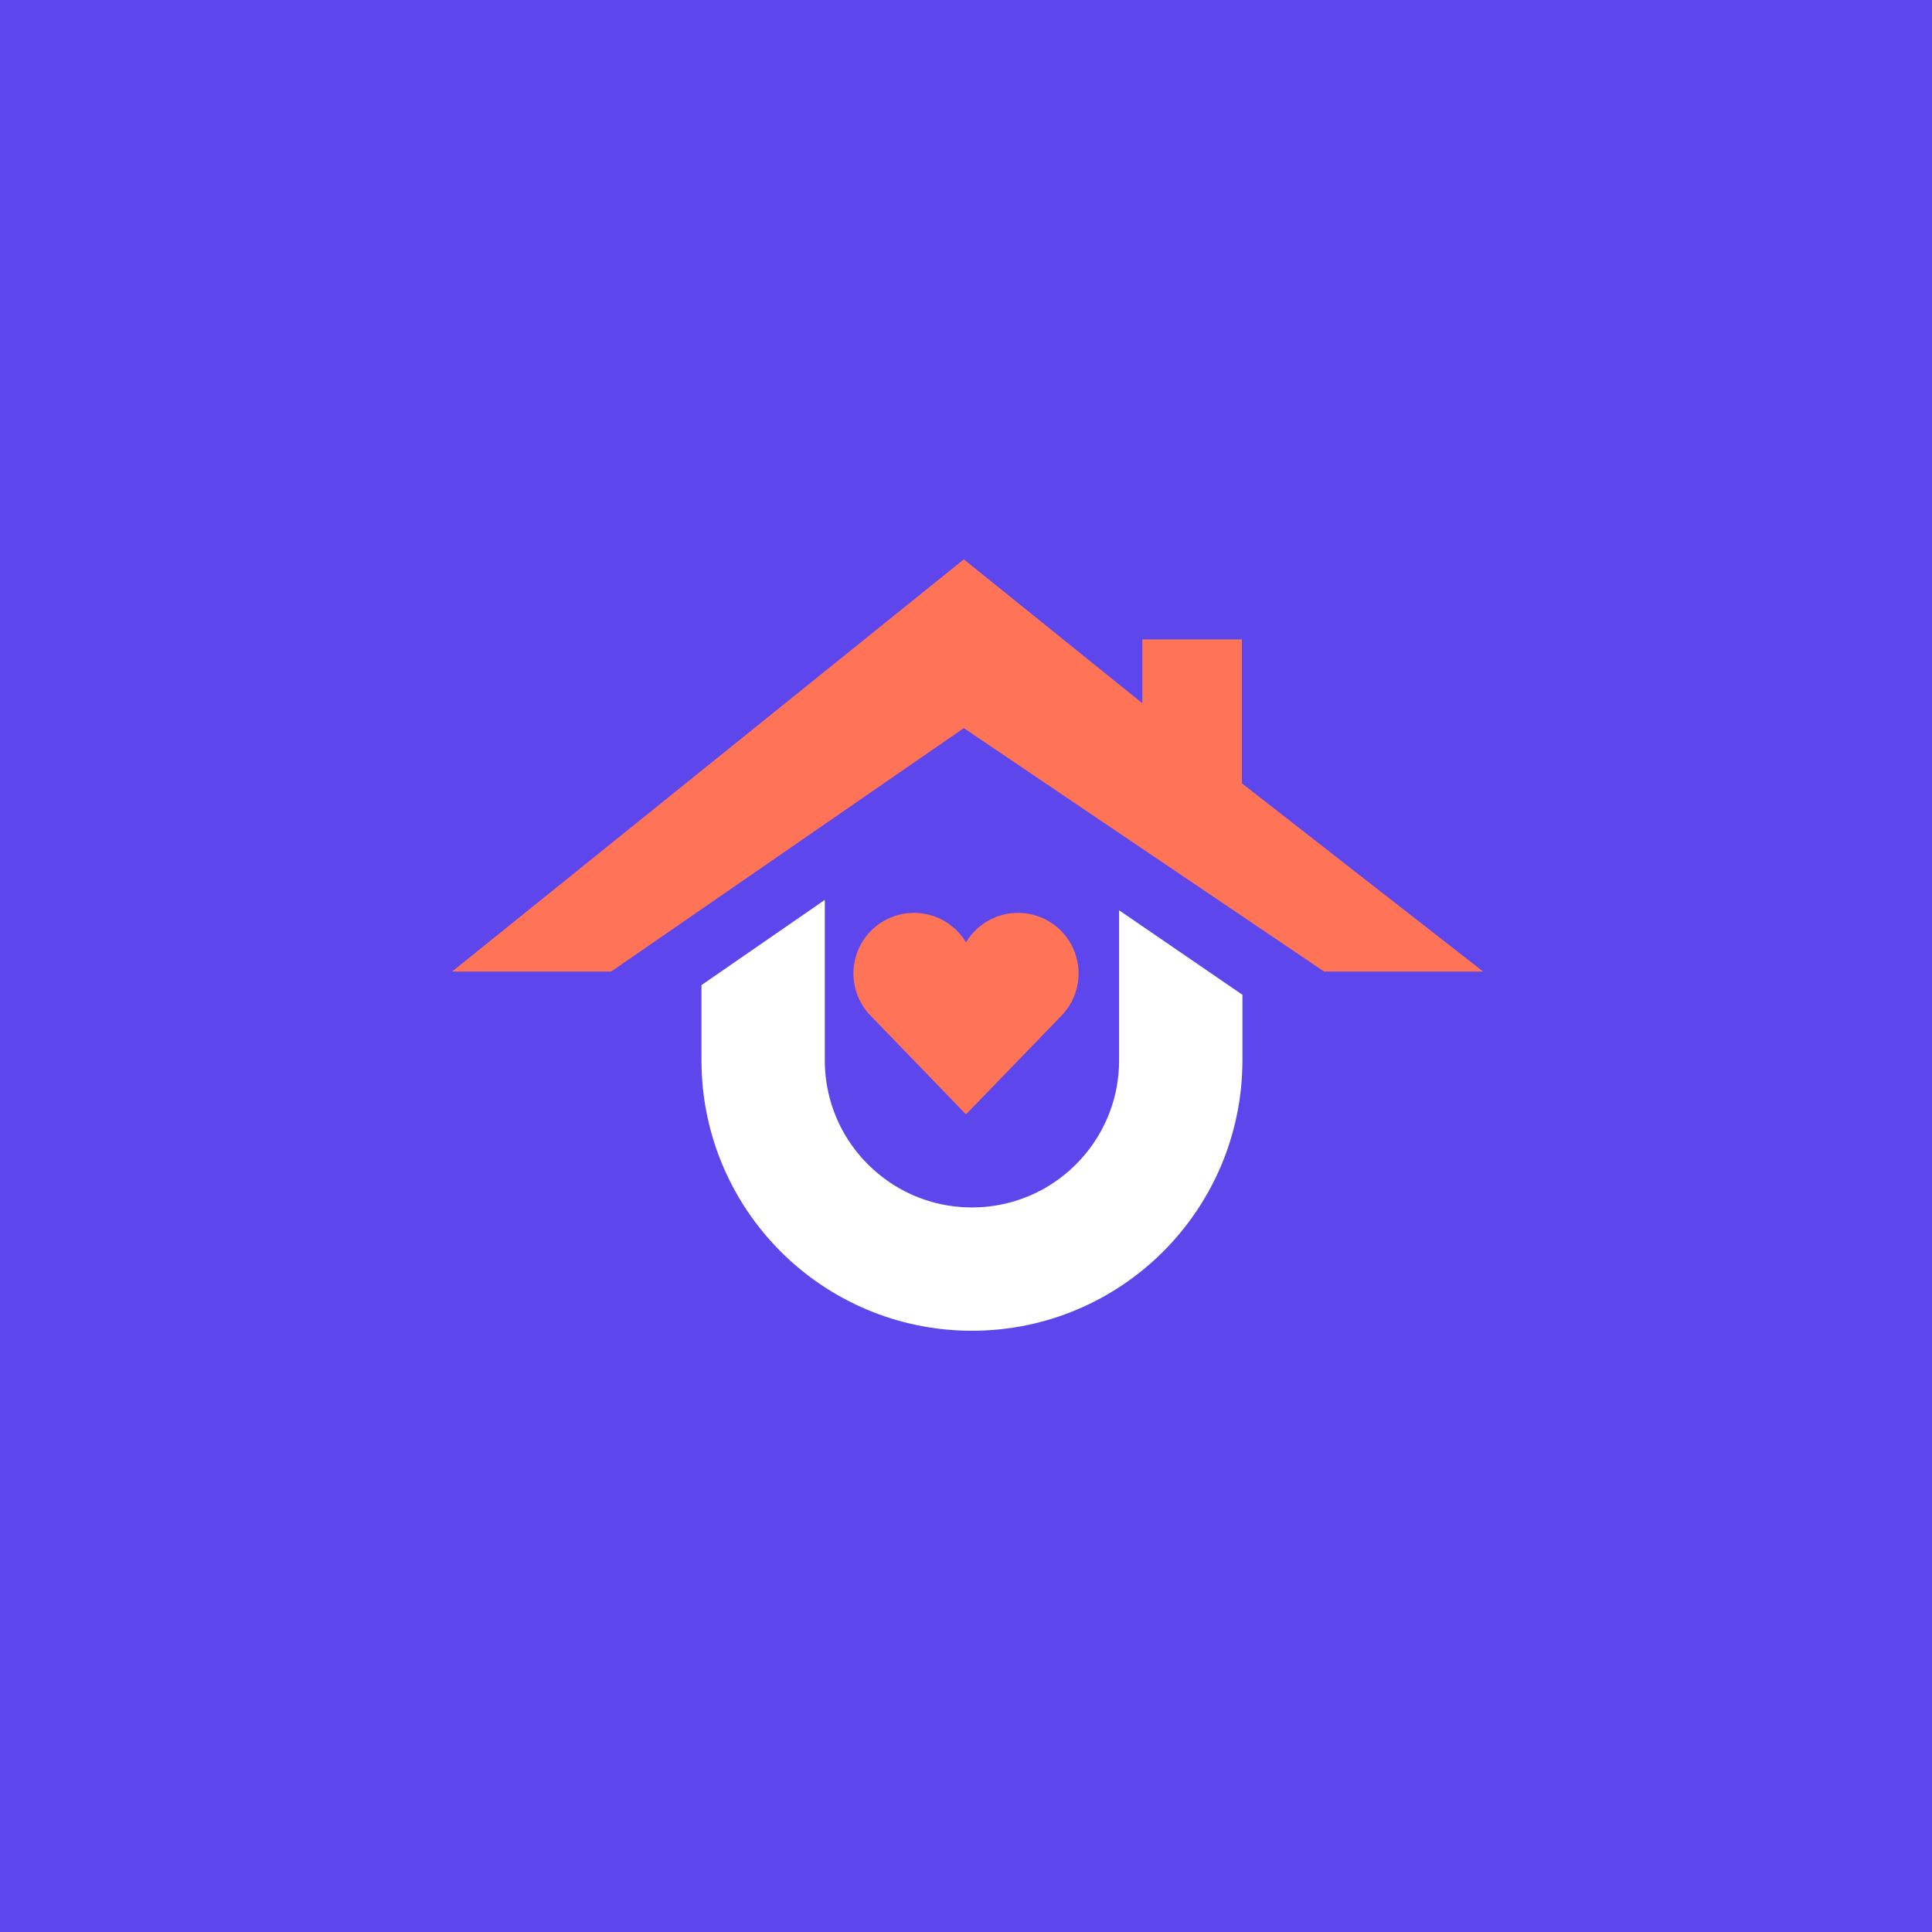
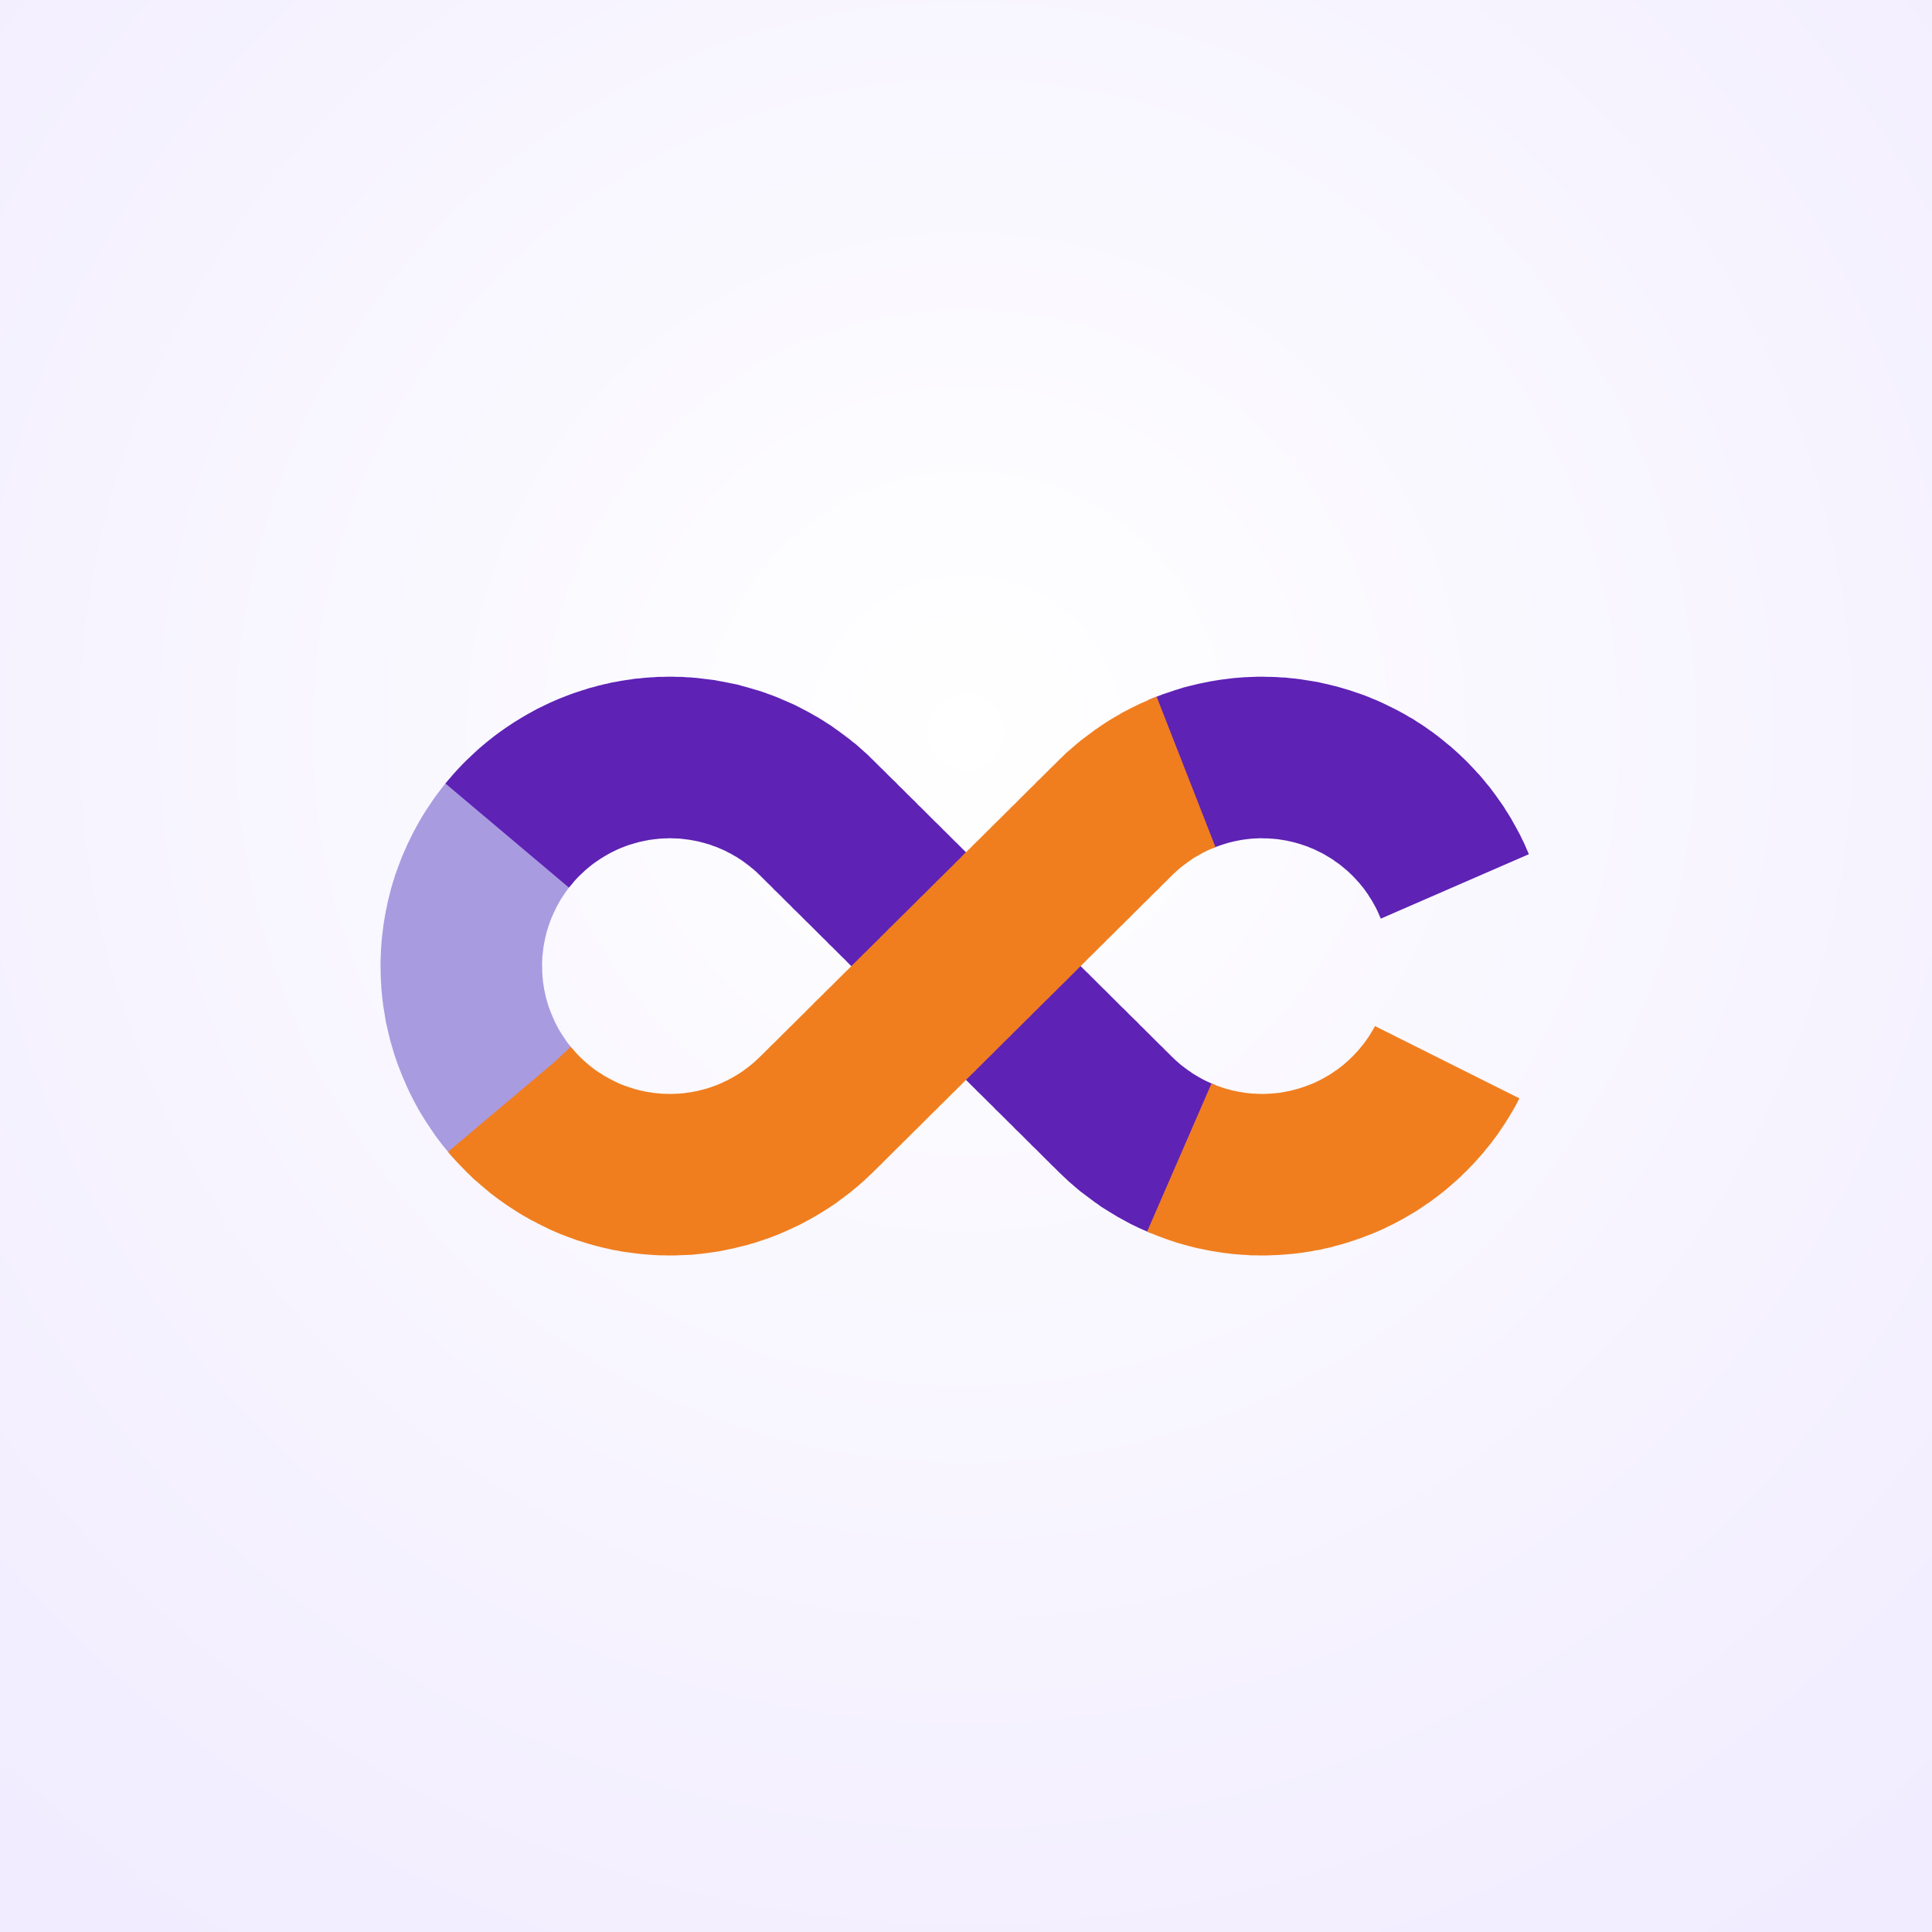
- <svg xmlns="http://www.w3.org/2000/svg" viewBox="0 0 100 100" role="img" aria-label="Unicare">
-   <rect width="100" height="100" fill="#5D46EC" />
-   <g transform="translate(22 21) scale(0.56)">
-     <defs>
-       <clipPath id="sotto-il-tetto">
-         <polygon points="0,71.2 49.8,36.8 100,71.2 100,100 0,100" />
-       </clipPath>
-     </defs>
-     <path d="M 31.25 20 V 60.5 A 19.3 19.3 0 0 0 69.85 60.5 V 20" fill="none" stroke="#FFFFFF" stroke-width="11.4" clip-path="url(#sotto-il-tetto)" />
-     <polygon points="2.5,52.3 49.8,14.2 66.3,27.5 66.3,21.6 75.5,21.6 75.5,34.9 97.8,52.3 83.1,52.3 49.8,29.8 17.2,52.3" fill="#FF7457" />
-     <path d="M 50 65.5 L 41.2 56.4 A 5.6 5.6 0 1 1 50 49.6 A 5.6 5.6 0 1 1 58.8 56.4 Z" fill="#FF7457" />
-   </g>
+ <svg xmlns="http://www.w3.org/2000/svg" viewBox="0 0 100 100">
+   <defs>
+     <radialGradient id="f" cx="50%" cy="38%" r="75%">
+       <stop offset="0" stop-color="#FFFFFF" />
+       <stop offset="1" stop-color="#F1ECFF" />
+     </radialGradient>
+   </defs>
+   <rect width="100" height="100" fill="url(#f)" />
+   <svg x="19.00" y="34.33" width="62.00" height="31.35" viewBox="5.5 12.5 89.0 45.0">
+     <path d="M16.23 24.92 L16.07 25.11 L15.91 25.30 L15.75 25.50 L15.60 25.70 L15.45 25.90 L15.31 26.10 L15.17 26.31 L15.03 26.52 L14.89 26.73 L14.76 26.94 L14.63 27.16 L14.51 27.37 L14.39 27.59 L14.27 27.81 L14.16 28.03 L14.05 28.26 L13.94 28.48 L13.84 28.71 L13.74 28.94 L13.64 29.17 L13.55 29.40 L13.46 29.64 L13.38 29.87 L13.29 30.11 L13.22 30.35 L13.14 30.59 L13.07 30.83 L13.01 31.07 L12.95 31.31 L12.89 31.55 L12.84 31.80 L12.79 32.04 L12.74 32.29 L12.70 32.54 L12.66 32.78 L12.63 33.03 L12.60 33.28 L12.57 33.53 L12.55 33.78 L12.53 34.03 L12.52 34.27 L12.51 34.52 L12.50 34.77 L12.50 35.02 L12.51 35.27 L12.51 35.52 L12.52 35.77 L12.54 36.02 L12.55 36.27 L12.58 36.52 L12.60 36.77 L12.63 37.02 L12.67 37.27 L12.71 37.51 L12.75 37.76 L12.79 38.01 L12.85 38.25 L12.90 38.49 L12.96 38.74 L13.02 38.98 L13.09 39.22 L13.16 39.46 L13.23 39.70 L13.31 39.94 L13.39 40.17 L13.48 40.41 L13.57 40.64 L13.66 40.87 L13.76 41.10 L13.86 41.33 L13.96 41.56 L14.07 41.79 L14.18 42.01 L14.29 42.23 L14.41 42.45 L14.53 42.67 L14.66 42.89 L14.79 43.10 L14.92 43.31 L15.06 43.52 L15.20 43.73 L15.34 43.94 L15.48 44.14 L15.63 44.34 L15.78 44.54 L15.94 44.73 L16.10 44.93 L16.26 45.12 L16.43 45.30" fill="none" stroke="#A99BE0" stroke-width="12" />
+     <path d="M66.08 49.32 L65.85 49.22 L65.62 49.12 L65.39 49.02 L65.17 48.91 L64.94 48.80 L64.72 48.68 L64.50 48.56 L64.28 48.44 L64.07 48.31 L63.85 48.18 L63.64 48.05 L63.43 47.92 L63.23 47.77 L63.02 47.63 L62.82 47.48 L62.62 47.33 L62.42 47.18 L62.22 47.03 L62.03 46.87 L61.84 46.70 L61.65 46.54 L61.47 46.37 L61.29 46.20 L61.11 46.03 L60.93 45.85 L60.75 45.67 L60.57 45.50 L60.40 45.32 L60.22 45.15 L60.04 44.97 L59.86 44.79 L59.69 44.62 L59.51 44.44 L59.33 44.26 L59.15 44.09 L58.98 43.91 L58.80 43.74 L58.62 43.56 L58.45 43.38 L58.27 43.21 L58.09 43.03 L57.91 42.86 L57.74 42.68 L57.56 42.50 L57.38 42.33 L57.20 42.15 L57.03 41.98 L56.85 41.80 L56.67 41.62 L56.49 41.45 L56.32 41.27 L56.14 41.09 L55.96 40.92 L55.78 40.74 L55.61 40.57 L55.43 40.39 L55.25 40.21 L55.07 40.04 L54.90 39.86 L54.72 39.69 L54.54 39.51 L54.36 39.33 L54.19 39.16 L54.01 38.98 L53.83 38.80 L53.65 38.63 L53.48 38.45 L53.30 38.28 L53.12 38.10 L52.95 37.92 L52.77 37.75 L52.59 37.57 L52.41 37.40 L52.24 37.22 L52.06 37.04 L51.88 36.87 L51.70 36.69 L51.53 36.51 L51.35 36.34 L51.17 36.16 L50.99 35.99 L50.82 35.81 L50.64 35.63 L50.46 35.46 L50.28 35.28 L50.11 35.11 L49.93 34.93 L49.75 34.75 L49.57 34.58 L49.40 34.40 L49.22 34.23 L49.04 34.05 L48.86 33.87 L48.69 33.70 L48.51 33.52 L48.33 33.34 L48.16 33.17 L47.98 32.99 L47.80 32.82 L47.62 32.64 L47.45 32.46 L47.27 32.29 L47.09 32.11 L46.91 31.94 L46.74 31.76 L46.56 31.58 L46.38 31.41 L46.20 31.23 L46.03 31.05 L45.85 30.88 L45.67 30.70 L45.49 30.53 L45.32 30.35 L45.14 30.17 L44.96 30.00 L44.78 29.82 L44.61 29.65 L44.43 29.47 L44.25 29.29 L44.07 29.12 L43.90 28.94 L43.72 28.76 L43.54 28.59 L43.36 28.41 L43.19 28.24 L43.01 28.06 L42.83 27.88 L42.66 27.71 L42.48 27.53 L42.30 27.36 L42.12 27.18 L41.95 27.00 L41.77 26.83 L41.59 26.65 L41.41 26.48 L41.24 26.30 L41.06 26.12 L40.88 25.95 L40.70 25.77 L40.53 25.59 L40.35 25.42 L40.17 25.24 L39.99 25.07 L39.82 24.89 L39.64 24.71 L39.46 24.54 L39.28 24.36 L39.11 24.19 L38.93 24.01 L38.75 23.84 L38.57 23.66 L38.38 23.49 L38.20 23.33 L38.01 23.16 L37.81 23.01 L37.62 22.85 L37.42 22.70 L37.22 22.55 L37.02 22.40 L36.82 22.26 L36.61 22.11 L36.40 21.98 L36.19 21.84 L35.98 21.71 L35.76 21.59 L35.54 21.46 L35.32 21.34 L35.10 21.23 L34.88 21.11 L34.66 21.00 L34.43 20.90 L34.20 20.80 L33.97 20.70 L33.74 20.60 L33.51 20.51 L33.27 20.43 L33.04 20.34 L32.80 20.26 L32.56 20.19 L32.32 20.12 L32.08 20.05 L31.84 19.99 L31.60 19.92 L31.35 19.87 L31.11 19.82 L30.86 19.77 L30.62 19.73 L30.37 19.68 L30.12 19.65 L29.87 19.62 L29.63 19.59 L29.38 19.56 L29.13 19.54 L28.88 19.53 L28.63 19.51 L28.38 19.51 L28.13 19.50 L27.88 19.50 L27.63 19.51 L27.38 19.51 L27.13 19.53 L26.88 19.54 L26.63 19.56 L26.38 19.59 L26.13 19.61 L25.89 19.65 L25.64 19.68 L25.39 19.72 L25.15 19.77 L24.90 19.81 L24.66 19.87 L24.41 19.92 L24.17 19.98 L23.93 20.05 L23.69 20.11 L23.45 20.19 L23.21 20.26 L22.97 20.34 L22.74 20.42 L22.50 20.51 L22.27 20.60 L22.04 20.69 L21.81 20.79 L21.58 20.89 L21.35 21.00 L21.13 21.11 L20.90 21.22 L20.68 21.34 L20.46 21.46 L20.25 21.58 L20.03 21.71 L19.82 21.84 L19.61 21.97 L19.40 22.11 L19.19 22.25 L18.99 22.39 L18.78 22.54 L18.58 22.69 L18.39 22.84 L18.19 23.00 L18.00 23.16 L17.81 23.32 L17.62 23.49 L17.44 23.66 L17.26 23.83 L17.08 24.00 L16.90 24.18 L16.73 24.36 L16.56 24.54 L16.39 24.73 L16.23 24.92 L16.07 25.11 L15.91 25.30" fill="none" stroke="#5E22B5" stroke-width="12" />
+     <path d="M85.75 42.14 L85.64 42.36 L85.52 42.58 L85.39 42.80 L85.26 43.02 L85.13 43.23 L85.00 43.44 L84.86 43.65 L84.72 43.85 L84.58 44.06 L84.43 44.26 L84.28 44.46 L84.12 44.66 L83.96 44.85 L83.81 45.04 L83.64 45.23 L83.47 45.42 L83.31 45.60 L83.13 45.78 L82.96 45.96 L82.78 46.13 L82.60 46.31 L82.41 46.48 L82.23 46.64 L82.04 46.81 L81.85 46.97 L81.65 47.13 L81.46 47.28 L81.26 47.43 L81.06 47.58 L80.85 47.72 L80.65 47.86 L80.44 48.00 L80.23 48.14 L80.01 48.27 L79.80 48.39 L79.58 48.52 L79.36 48.64 L79.14 48.76 L78.92 48.87 L78.69 48.98 L78.47 49.09 L78.24 49.19 L78.01 49.29 L77.78 49.38 L77.54 49.47 L77.31 49.56 L77.07 49.64 L76.84 49.72 L76.60 49.80 L76.36 49.87 L76.12 49.94 L75.88 50.00 L75.64 50.07 L75.39 50.12 L75.15 50.18 L74.90 50.22 L74.66 50.27 L74.41 50.31 L74.16 50.35 L73.92 50.38 L73.67 50.41 L73.42 50.43 L73.17 50.45 L72.92 50.47 L72.67 50.48 L72.42 50.49 L72.17 50.50 L71.92 50.50 L71.67 50.49 L71.42 50.49 L71.17 50.47 L70.92 50.46 L70.67 50.44 L70.42 50.42 L70.18 50.39 L69.93 50.36 L69.68 50.32 L69.43 50.28 L69.19 50.24 L68.94 50.19 L68.70 50.14 L68.45 50.09 L68.21 50.03 L67.97 49.96 L67.73 49.90 L67.49 49.83 L67.25 49.75 L67.01 49.67 L66.78 49.59 L66.54 49.50 L66.31 49.41 L66.08 49.32 L65.85 49.22" fill="none" stroke="#F07E1F" stroke-width="12" />
+     <path d="M65.94 20.74 L66.17 20.64 L66.40 20.55 L66.63 20.46 L66.87 20.38 L67.11 20.30 L67.34 20.22 L67.58 20.15 L67.82 20.07 L68.06 20.01 L68.31 19.95 L68.55 19.89 L68.79 19.84 L69.04 19.79 L69.29 19.74 L69.53 19.70 L69.78 19.66 L70.03 19.63 L70.27 19.60 L70.52 19.57 L70.77 19.55 L71.02 19.53 L71.27 19.52 L71.52 19.51 L71.77 19.50 L72.02 19.50 L72.27 19.51 L72.52 19.51 L72.77 19.52 L73.02 19.54 L73.27 19.55 L73.52 19.58 L73.77 19.60 L74.01 19.63 L74.26 19.67 L74.51 19.71 L74.76 19.75 L75.00 19.79 L75.25 19.85 L75.49 19.90 L75.73 19.96 L75.98 20.02 L76.22 20.09 L76.46 20.16 L76.70 20.23 L76.93 20.31 L77.17 20.39 L77.40 20.47 L77.64 20.56 L77.87 20.66 L78.10 20.75 L78.33 20.85 L78.56 20.96 L78.78 21.07 L79.01 21.18 L79.23 21.29 L79.45 21.41 L79.67 21.53 L79.88 21.66 L80.10 21.78 L80.31 21.92 L80.52 22.05 L80.73 22.19 L80.93 22.34 L81.14 22.48 L81.34 22.63 L81.53 22.78 L81.73 22.94 L81.92 23.10 L82.12 23.26 L82.30 23.42 L82.49 23.59 L82.67 23.76 L82.85 23.93 L83.03 24.11 L83.20 24.29 L83.37 24.47 L83.54 24.66 L83.71 24.84 L83.87 25.03 L84.03 25.23 L84.19 25.42 L84.34 25.62 L84.49 25.82 L84.63 26.02 L84.78 26.23 L84.92 26.43 L85.05 26.65 L85.19 26.86 L85.32 27.07 L85.44 27.29 L85.56 27.50 L85.68 27.72 L85.80 27.94 L85.91 28.17 L86.02 28.39 L86.12 28.62 L86.22 28.85 L86.32 29.08" fill="none" stroke="#5E22B5" stroke-width="12" />
+     <path d="M16.10 44.93 L16.26 45.12 L16.43 45.30 L16.59 45.49 L16.76 45.67 L16.94 45.85 L17.11 46.03 L17.29 46.20 L17.47 46.38 L17.66 46.54 L17.85 46.71 L18.04 46.87 L18.23 47.03 L18.42 47.19 L18.62 47.34 L18.82 47.49 L19.03 47.64 L19.23 47.78 L19.44 47.92 L19.65 48.05 L19.86 48.19 L20.07 48.32 L20.29 48.44 L20.51 48.57 L20.73 48.68 L20.95 48.80 L21.17 48.91 L21.40 49.02 L21.62 49.13 L21.85 49.23 L22.08 49.33 L22.32 49.42 L22.55 49.51 L22.78 49.59 L23.02 49.68 L23.26 49.75 L23.50 49.83 L23.73 49.90 L23.98 49.97 L24.22 50.03 L24.46 50.09 L24.70 50.14 L24.95 50.20 L25.19 50.24 L25.44 50.29 L25.69 50.32 L25.94 50.36 L26.18 50.39 L26.43 50.42 L26.68 50.44 L26.93 50.46 L27.18 50.48 L27.43 50.49 L27.68 50.49 L27.93 50.50 L28.18 50.50 L28.43 50.49 L28.68 50.48 L28.93 50.47 L29.18 50.46 L29.43 50.43 L29.68 50.41 L29.92 50.38 L30.17 50.34 L30.42 50.31 L30.67 50.27 L30.91 50.22 L31.16 50.17 L31.40 50.12 L31.64 50.06 L31.89 50.00 L32.13 49.94 L32.37 49.87 L32.61 49.80 L32.85 49.72 L33.08 49.64 L33.32 49.56 L33.55 49.47 L33.79 49.38 L34.02 49.28 L34.25 49.18 L34.47 49.08 L34.70 48.97 L34.92 48.87 L35.15 48.75 L35.37 48.63 L35.59 48.51 L35.80 48.39 L36.02 48.26 L36.23 48.13 L36.44 48.00 L36.65 47.86 L36.86 47.72 L37.06 47.57 L37.26 47.42 L37.46 47.27 L37.66 47.12 L37.85 46.96 L38.05 46.80 L38.23 46.64 L38.42 46.47 L38.60 46.30 L38.78 46.13 L38.96 45.96 L39.14 45.78 L39.32 45.60 L39.50 45.43 L39.67 45.25 L39.85 45.08 L40.03 44.90 L40.21 44.72 L40.38 44.55 L40.56 44.37 L40.74 44.19 L40.92 44.02 L41.09 43.84 L41.27 43.67 L41.45 43.49 L41.63 43.31 L41.80 43.14 L41.98 42.96 L42.16 42.79 L42.34 42.61 L42.51 42.43 L42.69 42.26 L42.87 42.08 L43.04 41.90 L43.22 41.73 L43.40 41.55 L43.58 41.38 L43.75 41.20 L43.93 41.02 L44.11 40.85 L44.29 40.67 L44.46 40.50 L44.64 40.32 L44.82 40.14 L45.00 39.97 L45.17 39.79 L45.35 39.62 L45.53 39.44 L45.71 39.26 L45.88 39.09 L46.06 38.91 L46.24 38.73 L46.42 38.56 L46.59 38.38 L46.77 38.21 L46.95 38.03 L47.13 37.85 L47.30 37.68 L47.48 37.50 L47.66 37.33 L47.84 37.15 L48.01 36.97 L48.19 36.80 L48.37 36.62 L48.54 36.44 L48.72 36.27 L48.90 36.09 L49.08 35.92 L49.25 35.74 L49.43 35.56 L49.61 35.39 L49.79 35.21 L49.96 35.04 L50.14 34.86 L50.32 34.68 L50.50 34.51 L50.67 34.33 L50.85 34.15 L51.03 33.98 L51.21 33.80 L51.38 33.63 L51.56 33.45 L51.74 33.27 L51.92 33.10 L52.09 32.92 L52.27 32.75 L52.45 32.57 L52.63 32.39 L52.80 32.22 L52.98 32.04 L53.16 31.87 L53.34 31.69 L53.51 31.51 L53.69 31.34 L53.87 31.16 L54.04 30.98 L54.22 30.81 L54.40 30.63 L54.58 30.46 L54.75 30.28 L54.93 30.10 L55.11 29.93 L55.29 29.75 L55.46 29.58 L55.64 29.40 L55.82 29.22 L56.00 29.05 L56.17 28.87 L56.35 28.69 L56.53 28.52 L56.71 28.34 L56.88 28.17 L57.06 27.99 L57.24 27.81 L57.42 27.64 L57.59 27.46 L57.77 27.29 L57.95 27.11 L58.13 26.93 L58.30 26.76 L58.48 26.58 L58.66 26.40 L58.83 26.23 L59.01 26.05 L59.19 25.88 L59.37 25.70 L59.54 25.52 L59.72 25.35 L59.90 25.17 L60.08 25.00 L60.25 24.82 L60.43 24.64 L60.61 24.47 L60.79 24.29 L60.96 24.12 L61.14 23.94 L61.32 23.77 L61.50 23.59 L61.69 23.43 L61.88 23.26 L62.07 23.10 L62.26 22.94 L62.46 22.79 L62.66 22.64 L62.86 22.49 L63.06 22.34 L63.27 22.20 L63.47 22.06 L63.68 21.92 L63.89 21.79 L64.11 21.66 L64.33 21.54 L64.54 21.41 L64.76 21.30 L64.98 21.18 L65.21 21.07 L65.43 20.96 L65.66 20.86 L65.89 20.76 L66.12 20.66 L66.35 20.57" fill="none" stroke="#F07E1F" stroke-width="12" />
+   </svg>
</svg>
